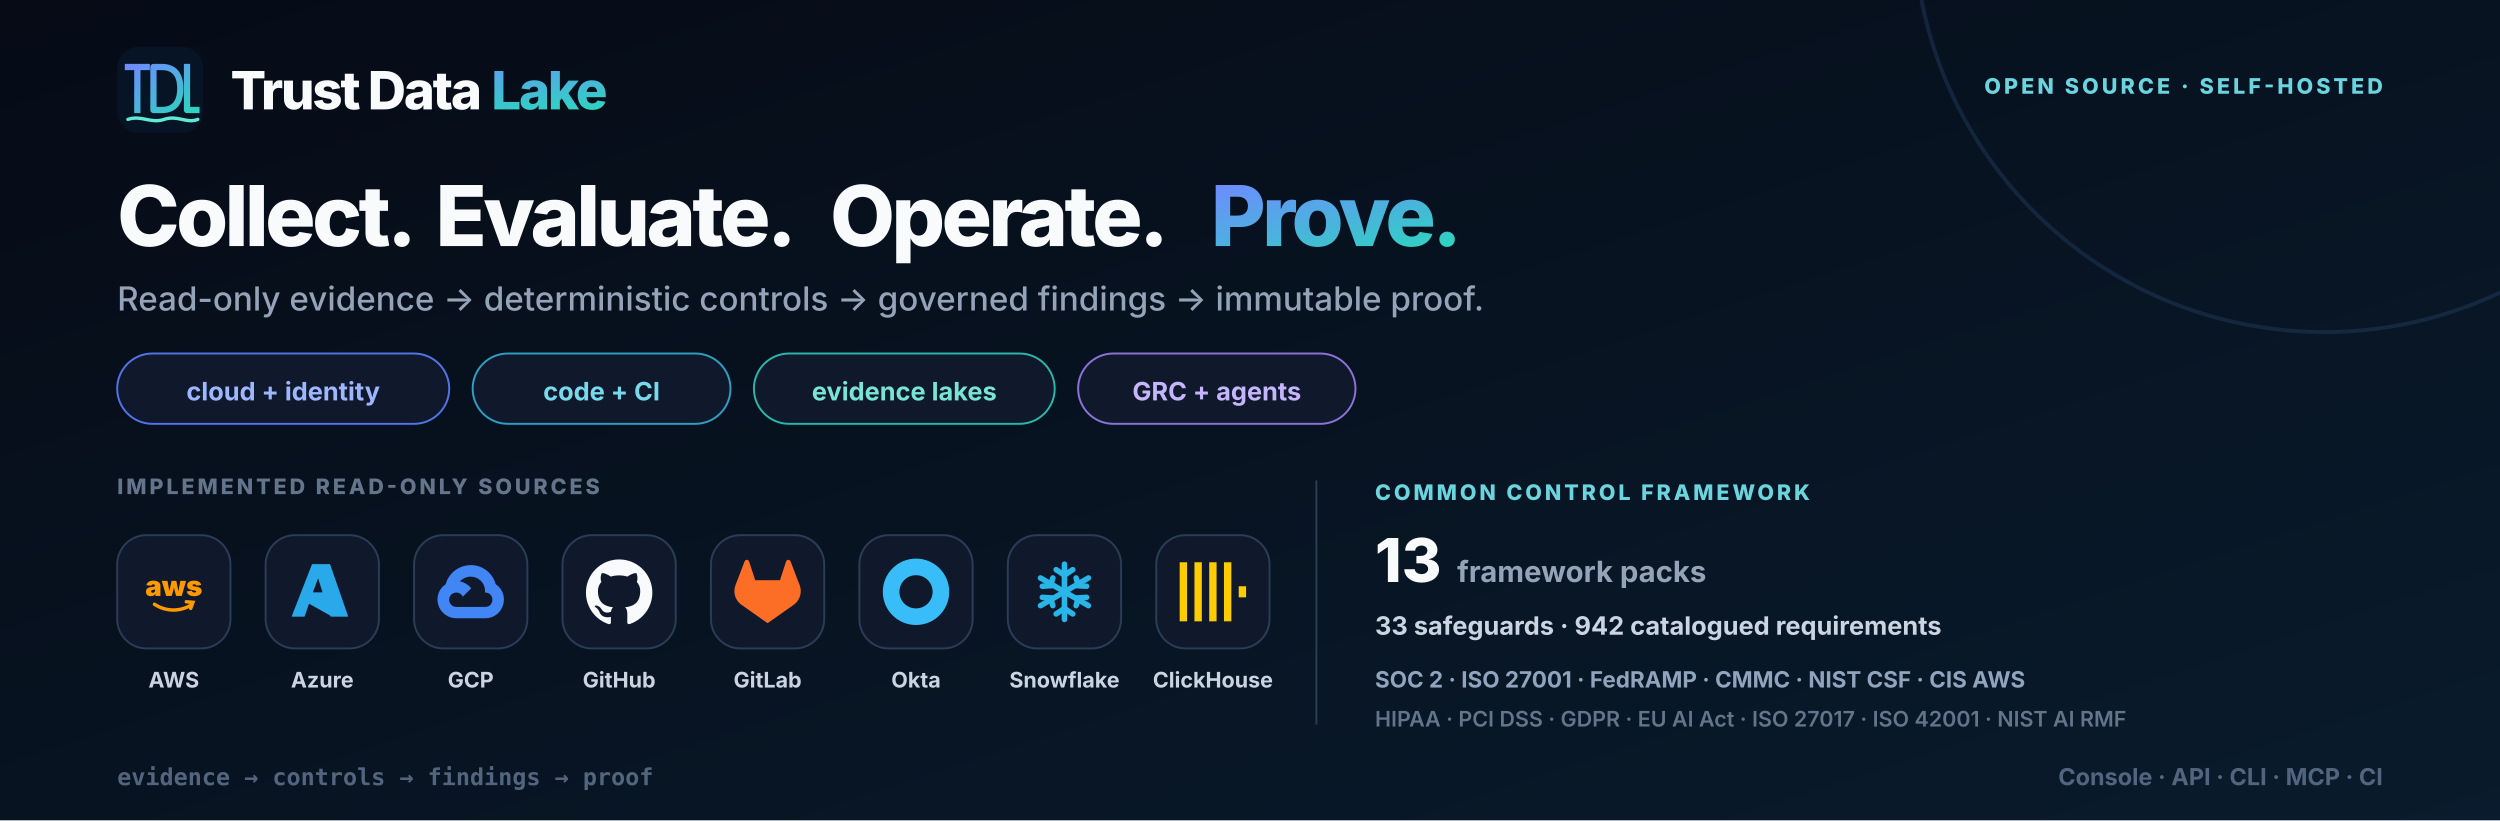
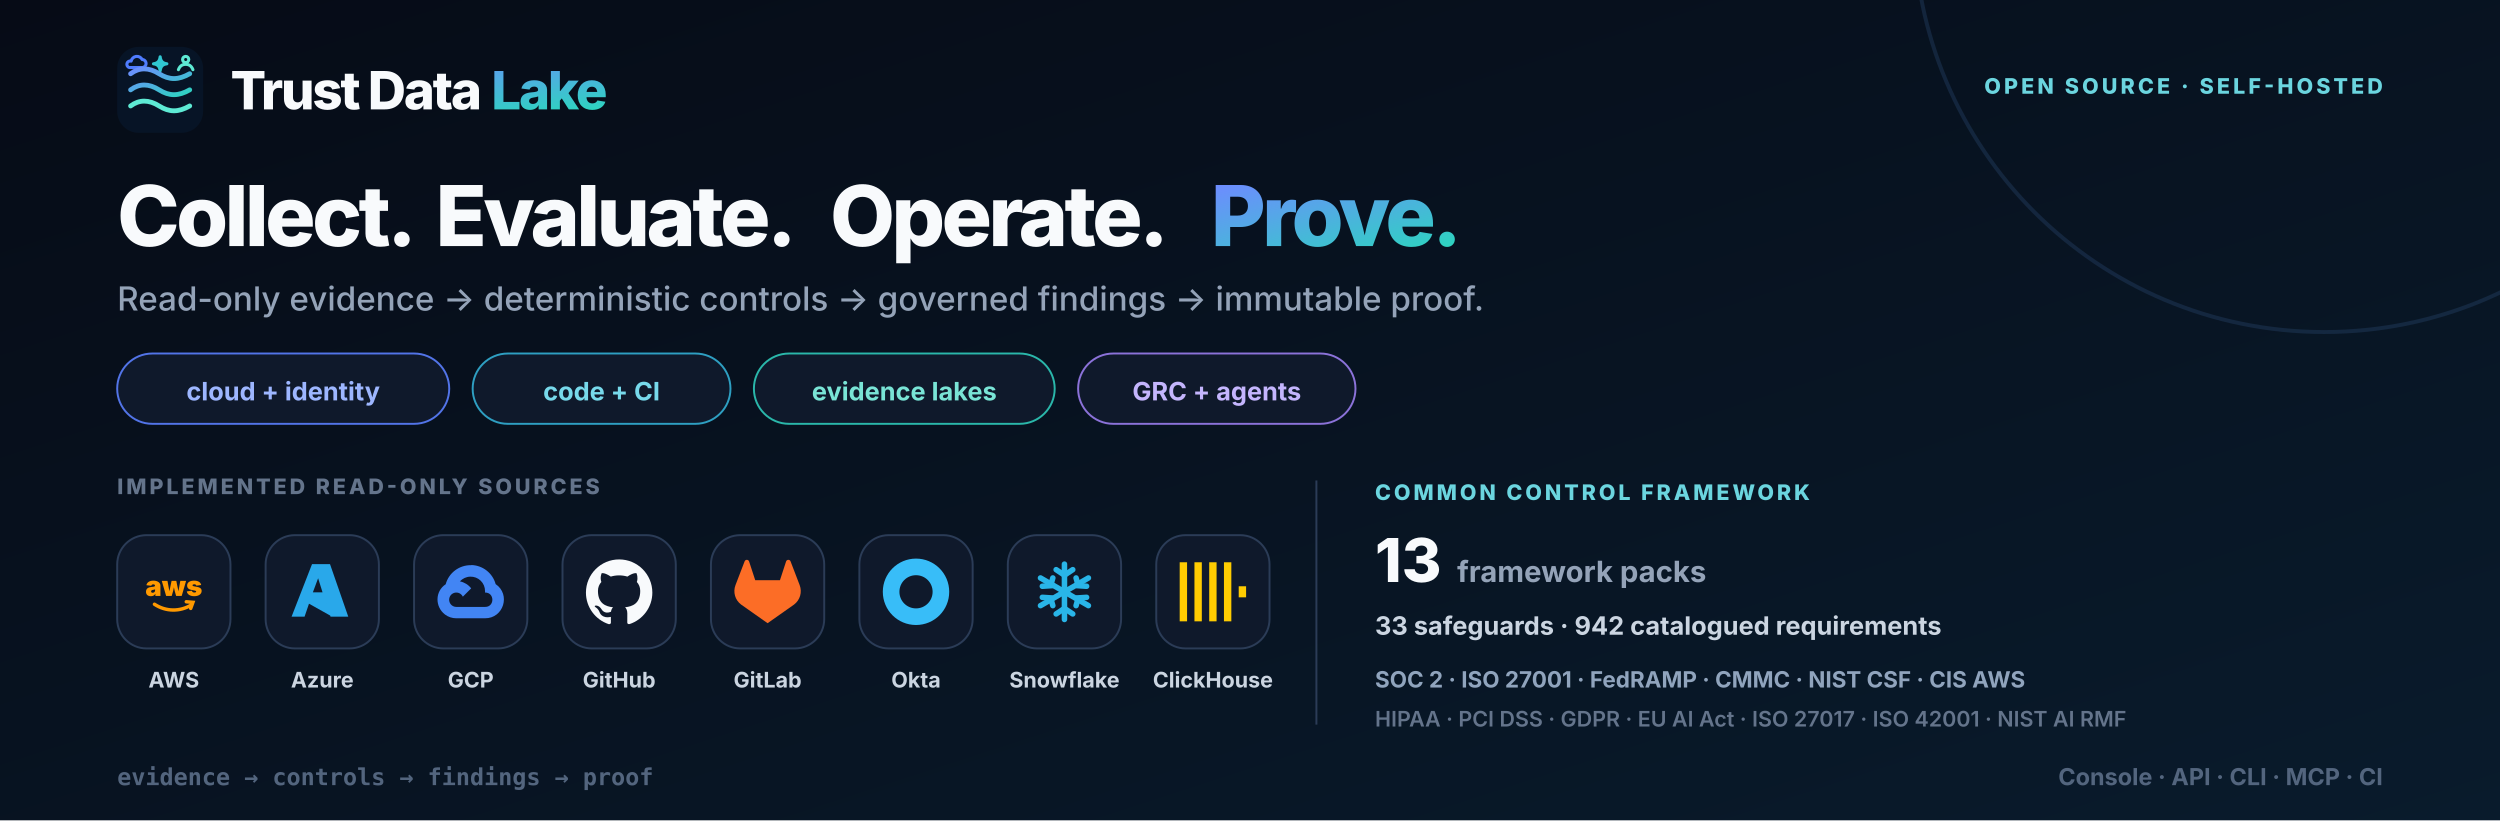
<svg xmlns="http://www.w3.org/2000/svg" width="1280" height="420" viewBox="0 0 1280 420" role="img" aria-labelledby="title desc">
  <defs>
    <linearGradient id="bg" x1="0" y1="0" x2="1" y2="1">
      <stop stop-color="#060b16" />
      <stop offset="1" stop-color="#091b2c" />
    </linearGradient>
    <linearGradient id="brand" x1="0" y1="0" x2="1" y2="1">
      <stop stop-color="#6d8cff" />
      <stop offset="1" stop-color="#2dd4bf" />
    </linearGradient>
    <symbol id="mark" viewBox="0 0 48 48">
      <rect width="48" height="48" rx="12" fill="#071426" />
-       <path d="M6 11.25h10.5M11.25 11.25v24M20.25 11.25v24h4.8c6.75 0 10.2-4.2 10.2-12s-3.45-12-10.2-12h-4.8ZM39 11.25v24h5.25" fill="none" stroke="url(#brand)" stroke-width="3.5" stroke-linecap="square" stroke-linejoin="round" />
-       <path d="M6 40.5c7.5-2.55 12.75 2.55 20.25 0s12.75 2.55 18.75 0" fill="none" stroke="#5eead4" stroke-width="1.9" stroke-linecap="round" />
+       <g fill="none" stroke-width="1.725" stroke-linecap="round" stroke-linejoin="round">
+         <path d="M6.75 11.55h7.05a2.25 2.25 0 0 0 .15-4.5 3.3 3.3 0 0 0-6.15.9 1.875 1.875 0 0 0-1.05 3.6" stroke="#4f7cff" />
+         <path d="M24 5.55c.3 2.4 1.35 3.6 3.75 3.9-2.4.3-3.45 1.5-3.75 3.9-.3-2.4-1.35-3.6-3.75-3.9 2.4-.3 3.45-1.5 3.75-3.9Z" fill="#30c7d2" stroke="#30c7d2" />
+         <circle cx="38.25" cy="7.05" r="1.725" stroke="#5eead4" />
+         <path d="M34.2 12.75c.75-2.025 2.1-3 4.05-3s3.3.975 4.05 3" stroke="#5eead4" />
+       </g>
+       <path d="M7.5 15c4.8-3.6 10.2-3.6 15.9 0s10.8 3.6 17.1 0M7.5 24c4.8-3.6 10.2-3.6 15.9 0s10.8 3.6 17.1 0" fill="none" stroke="url(#brand)" stroke-width="2.7" stroke-linecap="round" />
+       <path d="M7.5 33c4.8-3.6 10.2-3.6 15.9 0s10.8 3.6 17.1 0" fill="none" stroke="#5eead4" stroke-width="2.7" stroke-linecap="round" />
    </symbol>
    <symbol id="aws" viewBox="0 0 24 24">
      <text x="12" y="13.5" text-anchor="middle" font-size="10" font-weight="850" fill="currentColor">aws</text>
      <path d="M5 16.5c4.1 2.7 9.2 2.8 13.4.2M16.5 15.6l2.4.2-.8 2.2" fill="none" stroke="currentColor" stroke-width="1.25" stroke-linecap="round" />
    </symbol>
    <symbol id="azure" viewBox="0 0 24 24">
      <path d="M8.3 2h6.5l6.6 19H15l-1.6-4.7H7.2L5.6 21H.9L8.3 2Zm.3 10.2h3.5l-1.6-5.1-1.9 5.1Zm3.8 2 3.2 6.8-8.4-4.7h6.1l-.9-2.1Z" fill="currentColor" />
    </symbol>
    <symbol id="gcp" viewBox="0 0 24 24">
      <path d="M12.19 2.38a9.344 9.344 0 0 0-9.234 6.893c-3.875 2.551-3.922 8.11-.247 10.941a6.717 6.717 0 0 0 4.077 1.356h10.394c6.687.053 9.376-8.605 3.835-12.35a9.365 9.365 0 0 0-8.825-6.893Zm-.358 4.146a5.186 5.186 0 0 1 5.348 5.228v.518c3.53-.07 3.53 5.262 0 5.193H6.785a2.597 2.597 0 1 1 2.371-3.698l3.013-3.012A6.747 6.747 0 0 0 8.11 8.24a5.186 5.186 0 0 1 3.722-1.714Z" fill="currentColor" />
    </symbol>
    <symbol id="github" viewBox="0 0 24 24">
      <path d="M12 .297c-6.63 0-12 5.373-12 12 0 5.303 3.438 9.8 8.205 11.385.6.113.82-.258.82-.577l-.015-2.04c-3.338.724-4.042-1.61-4.042-1.61-.546-1.385-1.335-1.755-1.335-1.755-1.087-.744.084-.729.084-.729 1.205.084 1.838 1.236 1.838 1.236 1.07 1.835 2.809 1.305 3.495.998.108-.776.417-1.305.76-1.605-2.665-.3-5.466-1.332-5.466-5.93 0-1.31.465-2.38 1.235-3.22-.135-.303-.54-1.523.105-3.176 0 0 1.005-.322 3.3 1.23a10.49 10.49 0 0 1 6 0c2.28-1.552 3.285-1.23 3.285-1.23.645 1.653.24 2.873.12 3.176.765.84 1.23 1.91 1.23 3.22 0 4.61-2.805 5.625-5.475 5.92.42.36.81 1.096.81 2.22l-.015 3.286c0 .315.21.69.825.57C20.565 22.092 24 17.592 24 12.297c0-6.627-5.373-12-12-12Z" fill="currentColor" />
    </symbol>
    <symbol id="gitlab" viewBox="0 0 24 24">
      <path d="m23.6 9.593-.034-.087L20.3.981a.86.86 0 0 0-1.626.089l-2.205 6.748H7.538L5.332 1.07a.86.86 0 0 0-1.626-.09L.433 9.502l-.032.086a6.066 6.066 0 0 0 2.012 7.01L12 23.35l9.579-6.744a6.068 6.068 0 0 0 2.021-7.013Z" fill="currentColor" />
    </symbol>
    <symbol id="okta" viewBox="0 0 24 24">
      <path d="M12 0C5.389 0 0 5.35 0 12s5.35 12 12 12 12-5.35 12-12S18.611 0 12 0Zm0 18c-3.325 0-6-2.675-6-6s2.675-6 6-6 6 2.675 6 6-2.675 6-6 6Z" fill="currentColor" />
    </symbol>
    <symbol id="snowflake" viewBox="0 0 24 24">
      <g fill="none" stroke="currentColor" stroke-width="2" stroke-linecap="round">
        <path d="M12 2v20M3.34 7l17.32 10M3.34 17 20.66 7" />
        <path d="m9 4 3 2 3-2M9 20l3-2 3 2M4 10l3-.2.8-2.8M20 14l-3 .2-.8 2.8M4 14l3 .2.8 2.8M20 10l-3-.2-.8-2.8" />
      </g>
    </symbol>
    <symbol id="clickhouse" viewBox="0 0 24 24">
      <path d="M21.333 10H24v4h-2.667ZM16 1.335h2.667v21.33H16Zm-5.333 0h2.666v21.33h-2.666ZM0 22.665V1.335h2.667v21.33Zm5.333-21.33H8v21.33H5.333Z" fill="currentColor" />
    </symbol>
    <style>.font { font-family: Inter, ui-sans-serif, system-ui, -apple-system, BlinkMacSystemFont, 'Segoe UI', sans-serif; }</style>
  </defs>
  <rect width="1280" height="420" fill="url(#bg)" />
  <circle cx="1190" cy="-40" r="210" fill="none" stroke="#27456c" stroke-width="2" opacity=".38" />
  <g class="font">
    <g transform="translate(60 24)">
      <use width="44" height="44" href="#mark" />
      <text x="58" y="32" font-size="27" font-weight="830" letter-spacing="-1.1" fill="#f8fafc">Trust Data <tspan fill="url(#brand)">Lake</tspan>
      </text>
    </g>
    <text x="1220" y="48" text-anchor="end" font-size="11" font-weight="760" letter-spacing="1.6" fill="#6bd5df">OPEN SOURCE · SELF-HOSTED</text>
    <text x="60" y="126" font-size="43" font-weight="840" letter-spacing="-1.8" fill="#f8fafc">Collect.</text>
    <text x="223" y="126" font-size="43" font-weight="840" letter-spacing="-1.8" fill="#f8fafc">Evaluate.</text>
    <text x="425" y="126" font-size="43" font-weight="840" letter-spacing="-1.8" fill="#f8fafc">Operate.</text>
    <text x="620" y="126" font-size="43" font-weight="840" letter-spacing="-1.8" fill="url(#brand)">Prove.</text>
    <text x="60" y="159" font-size="17" font-weight="520" fill="#94a3b8">Read-only evidence → deterministic controls → governed findings → immutable proof.</text>
    <g transform="translate(60 181)">
      <rect width="170" height="36" rx="18" fill="#0f192b" stroke="#5274e8" />
      <text x="85" y="24" text-anchor="middle" font-size="13" font-weight="700" fill="#9db6ff">cloud + identity</text>
      <rect x="182" width="132" height="36" rx="18" fill="#0f192b" stroke="#2e9fc2" />
      <text x="248" y="24" text-anchor="middle" font-size="13" font-weight="700" fill="#77d9eb">code + CI</text>
      <rect x="326" width="154" height="36" rx="18" fill="#0f192b" stroke="#2ab7aa" />
      <text x="403" y="24" text-anchor="middle" font-size="13" font-weight="700" fill="#79e4d6">evidence lakes</text>
      <rect x="492" width="142" height="36" rx="18" fill="#0f192b" stroke="#8b72d9" />
      <text x="563" y="24" text-anchor="middle" font-size="13" font-weight="700" fill="#c4b5fd">GRC + agents</text>
    </g>
    <text x="60" y="253" font-size="11" font-weight="760" letter-spacing="1.5" fill="#64748b">IMPLEMENTED READ-ONLY SOURCES</text>
    <g transform="translate(60 274)" style="color:#ff9900">
      <rect width="58" height="58" rx="15" fill="#0f192b" stroke="#2b3c57" />
      <use x="12" y="12" width="34" height="34" href="#aws" />
      <text x="29" y="78" text-anchor="middle" font-size="11" font-weight="650" fill="#cbd5e1">AWS</text>
    </g>
    <g transform="translate(136 274)" style="color:#29a8ea">
      <rect width="58" height="58" rx="15" fill="#0f192b" stroke="#2b3c57" />
      <use x="12" y="12" width="34" height="34" href="#azure" />
      <text x="29" y="78" text-anchor="middle" font-size="11" font-weight="650" fill="#cbd5e1">Azure</text>
    </g>
    <g transform="translate(212 274)" style="color:#4285f4">
      <rect width="58" height="58" rx="15" fill="#0f192b" stroke="#2b3c57" />
      <use x="12" y="12" width="34" height="34" href="#gcp" />
      <text x="29" y="78" text-anchor="middle" font-size="11" font-weight="650" fill="#cbd5e1">GCP</text>
    </g>
    <g transform="translate(288 274)" style="color:#f8fafc">
      <rect width="58" height="58" rx="15" fill="#0f192b" stroke="#2b3c57" />
      <use x="12" y="12" width="34" height="34" href="#github" />
      <text x="29" y="78" text-anchor="middle" font-size="11" font-weight="650" fill="#cbd5e1">GitHub</text>
    </g>
    <g transform="translate(364 274)" style="color:#fc6d26">
      <rect width="58" height="58" rx="15" fill="#0f192b" stroke="#2b3c57" />
      <use x="12" y="12" width="34" height="34" href="#gitlab" />
      <text x="29" y="78" text-anchor="middle" font-size="11" font-weight="650" fill="#cbd5e1">GitLab</text>
    </g>
    <g transform="translate(440 274)" style="color:#38bdf8">
      <rect width="58" height="58" rx="15" fill="#0f192b" stroke="#2b3c57" />
      <use x="12" y="12" width="34" height="34" href="#okta" />
      <text x="29" y="78" text-anchor="middle" font-size="11" font-weight="650" fill="#cbd5e1">Okta</text>
    </g>
    <g transform="translate(516 274)" style="color:#29b5e8">
      <rect width="58" height="58" rx="15" fill="#0f192b" stroke="#2b3c57" />
      <use x="12" y="12" width="34" height="34" href="#snowflake" />
      <text x="29" y="78" text-anchor="middle" font-size="11" font-weight="650" fill="#cbd5e1">Snowflake</text>
    </g>
    <g transform="translate(592 274)" style="color:#ffcc01">
      <rect width="58" height="58" rx="15" fill="#0f192b" stroke="#2b3c57" />
      <use x="12" y="12" width="34" height="34" href="#clickhouse" />
      <text x="29" y="78" text-anchor="middle" font-size="11" font-weight="650" fill="#cbd5e1">ClickHouse</text>
    </g>
    <line x1="674" y1="246" x2="674" y2="371" stroke="#2b3c57" />
    <g transform="translate(704 246)">
      <text x="0" y="10" font-size="11" font-weight="780" letter-spacing="1.5" fill="#6bd5df">COMMON CONTROL FRAMEWORK</text>
      <text x="0" y="52" font-size="31" font-weight="840" fill="#f8fafc">13<tspan dx="8" font-size="15" font-weight="650" fill="#94a3b8">framework packs</tspan>
      </text>
      <text x="0" y="79" font-size="13" font-weight="650" fill="#cbd5e1">33 safeguards · 942 catalogued requirements</text>
      <text x="0" y="106" font-size="11.5" font-weight="650" fill="#90a4bd">SOC 2 · ISO 27001 · FedRAMP · CMMC · NIST CSF · CIS AWS</text>
      <text x="0" y="126" font-size="11" font-weight="620" fill="#64748b">HIPAA · PCI DSS · GDPR · EU AI Act · ISO 27017 · ISO 42001 · NIST AI RMF</text>
    </g>
    <text x="60" y="402" font-family="ui-monospace, SFMono-Regular, Menlo, monospace" font-size="12" font-weight="650" fill="#53657e">evidence → controls → findings → proof</text>
    <text x="1220" y="402" text-anchor="end" font-size="12" font-weight="650" fill="#53657e">Console · API · CLI · MCP · CI</text>
  </g>
</svg>
